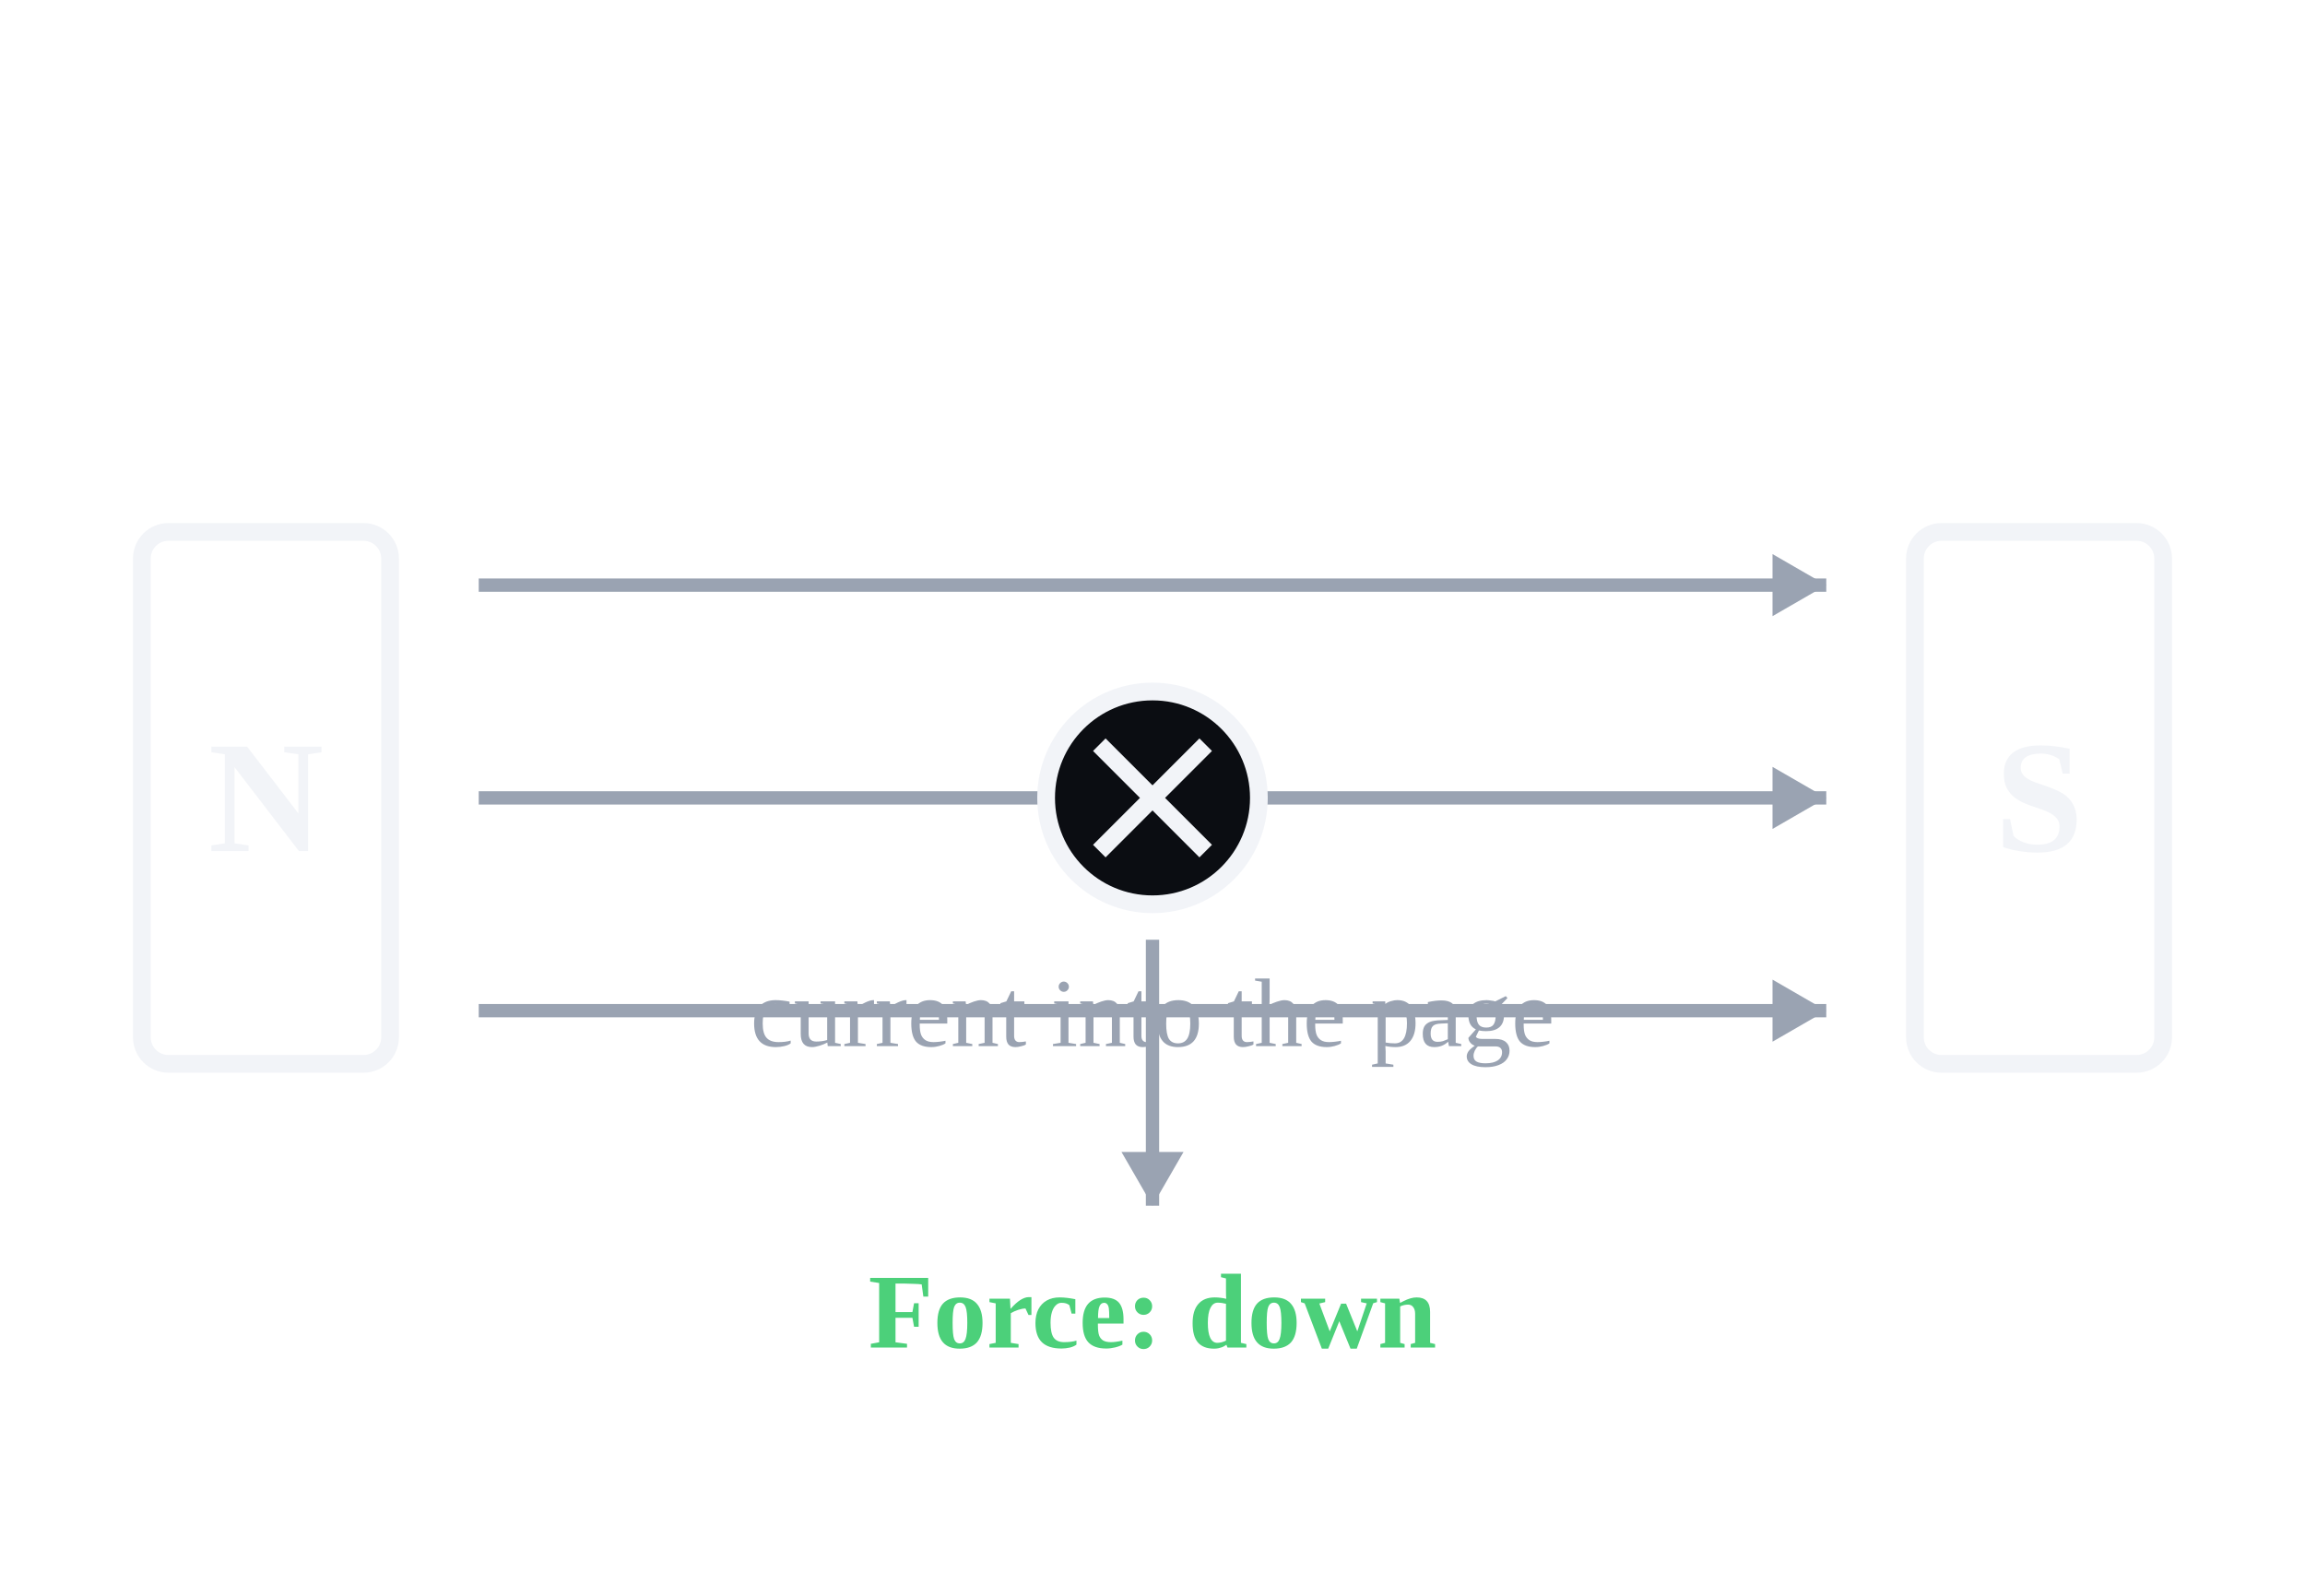
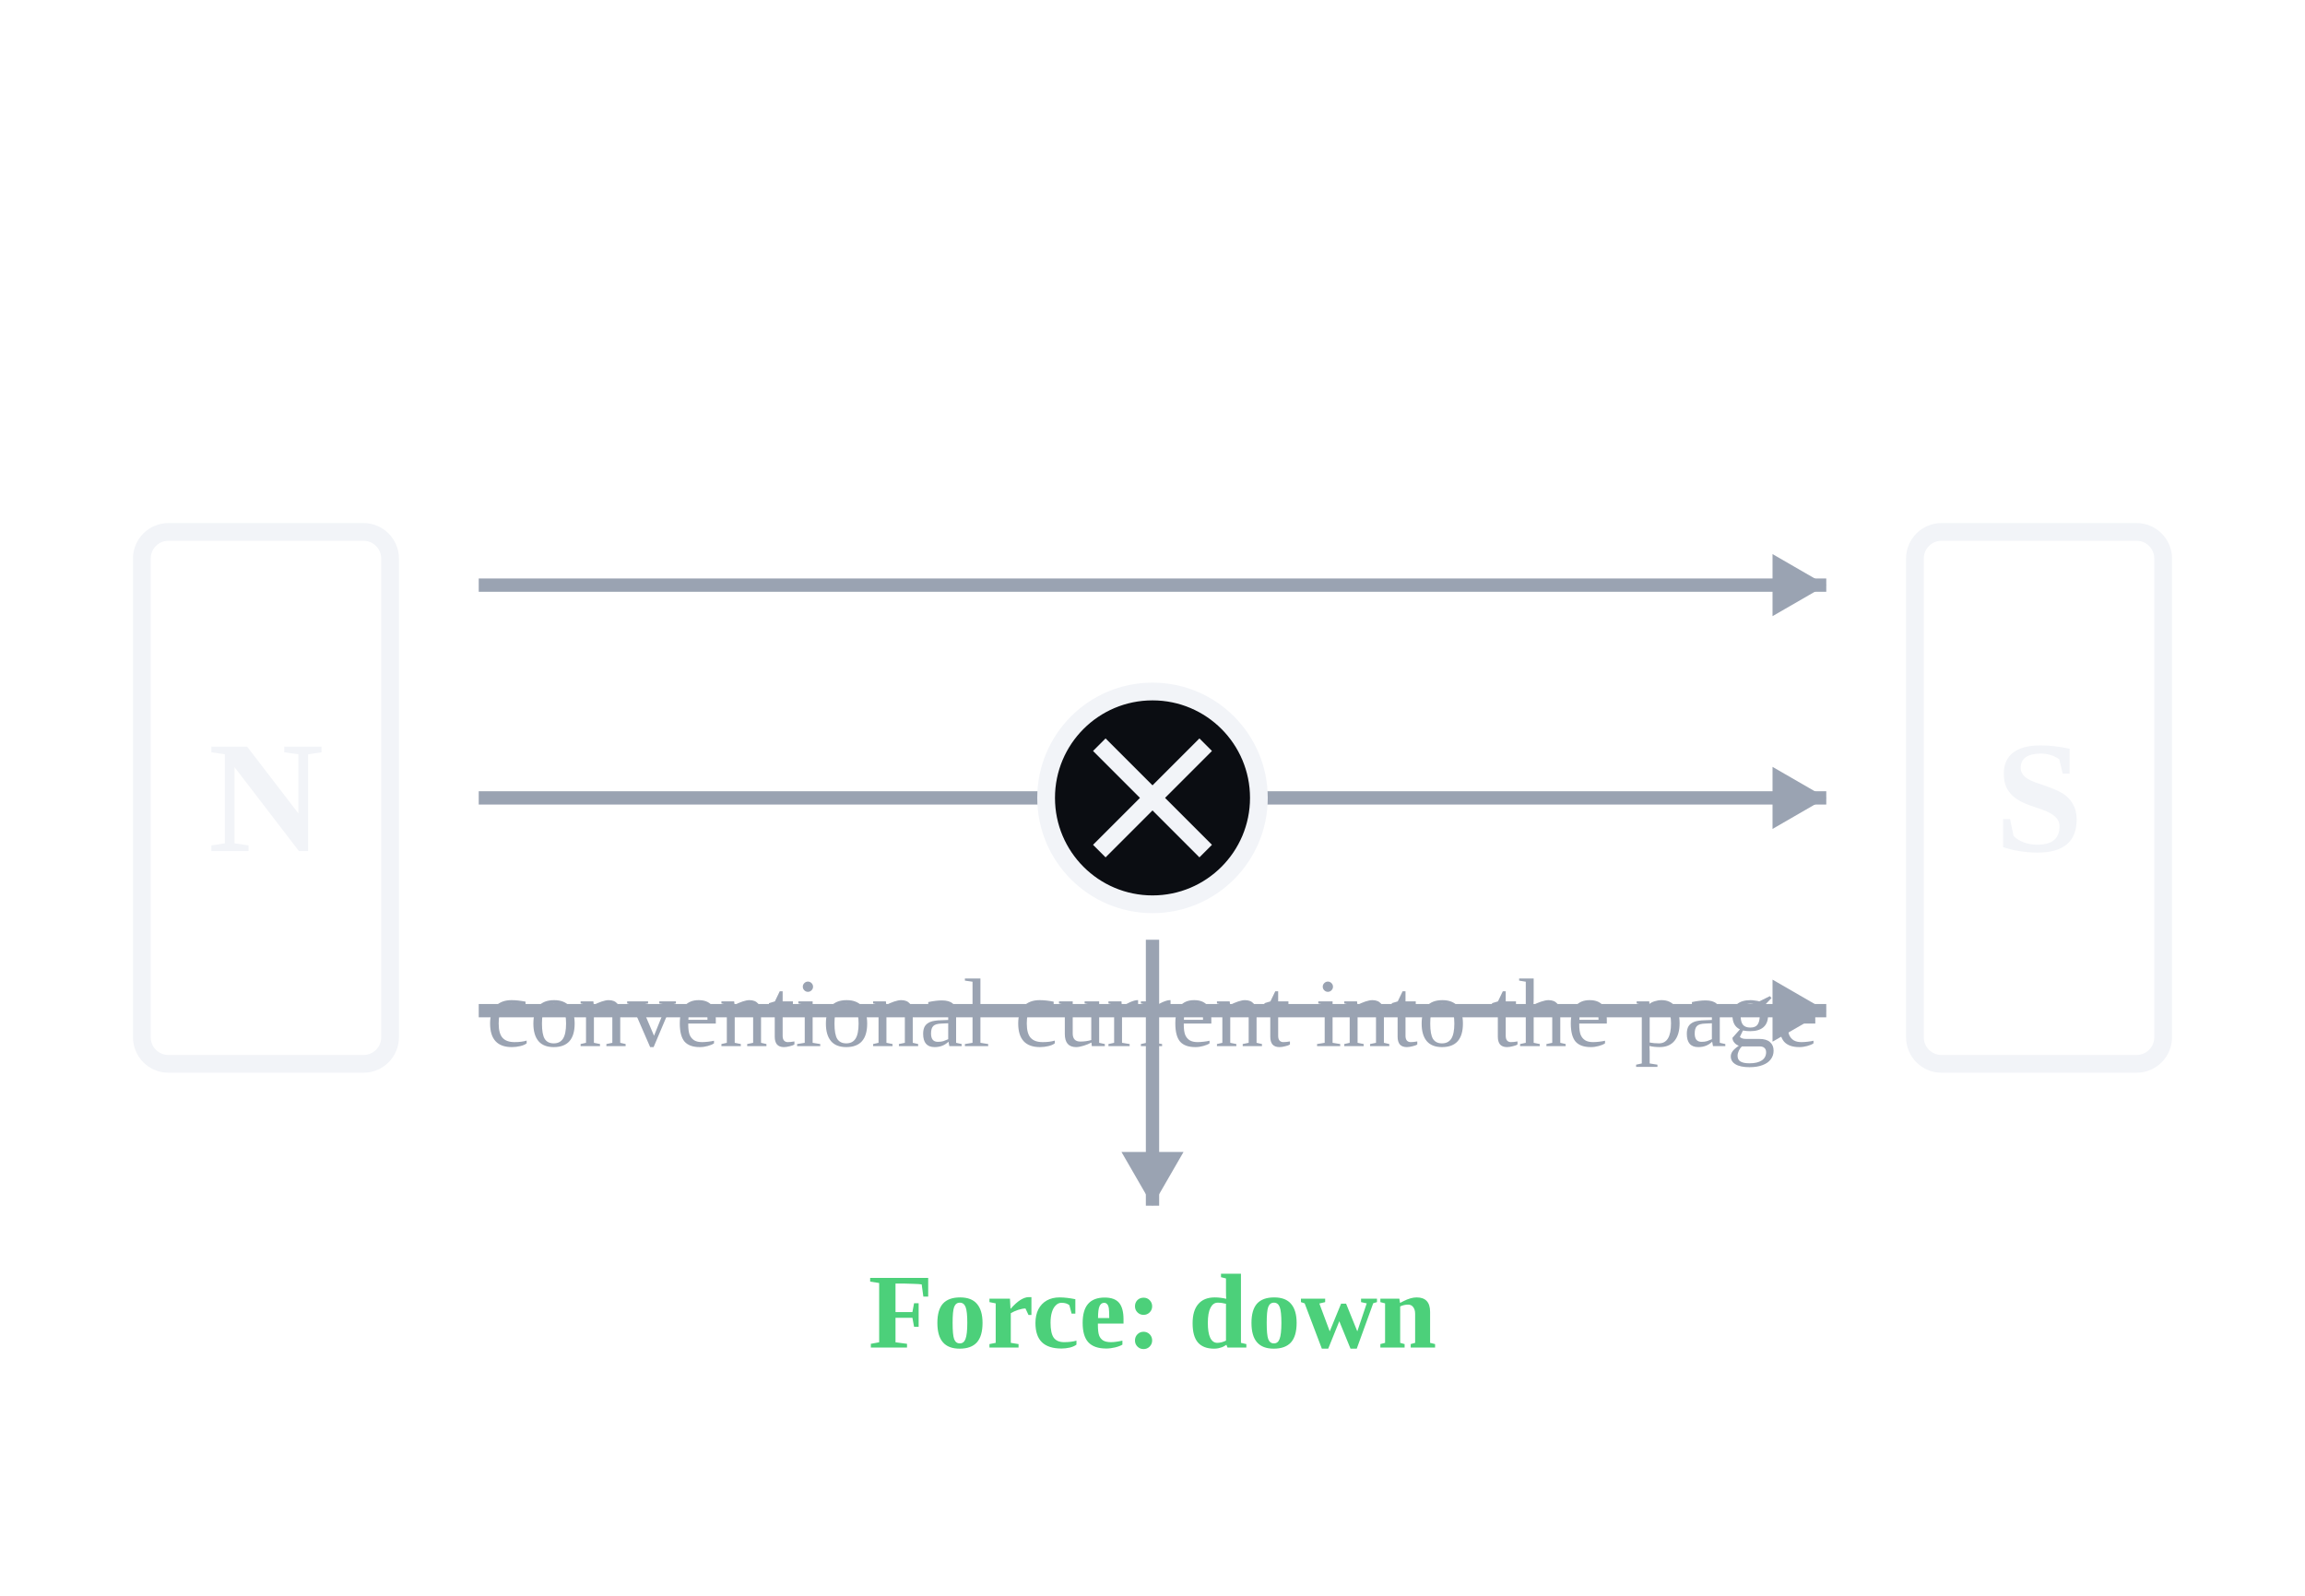
- <svg xmlns="http://www.w3.org/2000/svg" width="260" height="180" viewBox="0 0 260 180" role="img" aria-label="North pole on the left, south pole on the right. Field arrows point from north to south. Current in the conductor flows into the page. Resulting force on the conductor acts downwards.">
+ <svg xmlns="http://www.w3.org/2000/svg" width="260" height="180" viewBox="0 0 260 180" role="img" aria-label="North pole on the left, south pole on the right. Field arrows point from north to south. The conventional current into the page in the conductor. Resulting force on the conductor acts downwards.">
  <g>
    <rect x="16" y="60" width="28" height="60" rx="3" fill="none" stroke="#f2f4f8" stroke-width="2" />
    <text x="30" y="96" fill="#f2f4f8" font-size="18" font-weight="700" text-anchor="middle">
      <tspan>N</tspan>
    </text>
    <rect x="216" y="60" width="28" height="60" rx="3" fill="none" stroke="#f2f4f8" stroke-width="2" />
    <text x="230" y="96" fill="#f2f4f8" font-size="18" font-weight="700" text-anchor="middle">
      <tspan>S</tspan>
    </text>
    <line x1="54" y1="66" x2="206" y2="66" stroke="#9aa3b2" stroke-width="1.5" />
    <path d="M206 66 199.938 69.5 199.938 62.5z" fill="#9aa3b2" />
    <line x1="54" y1="90" x2="206" y2="90" stroke="#9aa3b2" stroke-width="1.5" />
    <path d="M206 90 199.938 93.5 199.938 86.5z" fill="#9aa3b2" />
    <line x1="54" y1="114" x2="206" y2="114" stroke="#9aa3b2" stroke-width="1.5" />
    <path d="M206 114 199.938 117.5 199.938 110.5z" fill="#9aa3b2" />
    <circle cx="130" cy="90" r="12" fill="#0b0d12" stroke="#f2f4f8" stroke-width="2" />
    <line x1="124" y1="84" x2="136" y2="96" stroke="#f2f4f8" stroke-width="2" />
    <line x1="124" y1="96" x2="136" y2="84" stroke="#f2f4f8" stroke-width="2" />
    <text x="130" y="118" fill="#9aa3b2" font-size="11" text-anchor="middle">
-       <tspan>current into the page</tspan>
+       <tspan>conventional current into the page</tspan>
    </text>
    <line x1="130" y1="106" x2="130" y2="136" stroke="#9aa3b2" stroke-width="1.5" />
    <path d="M130 136 126.5 129.938 133.5 129.938z" fill="#9aa3b2" />
    <text x="130" y="152" fill="#4cd07a" font-size="12" font-weight="700" text-anchor="middle">
      <tspan>Force: down</tspan>
    </text>
  </g>
</svg>
